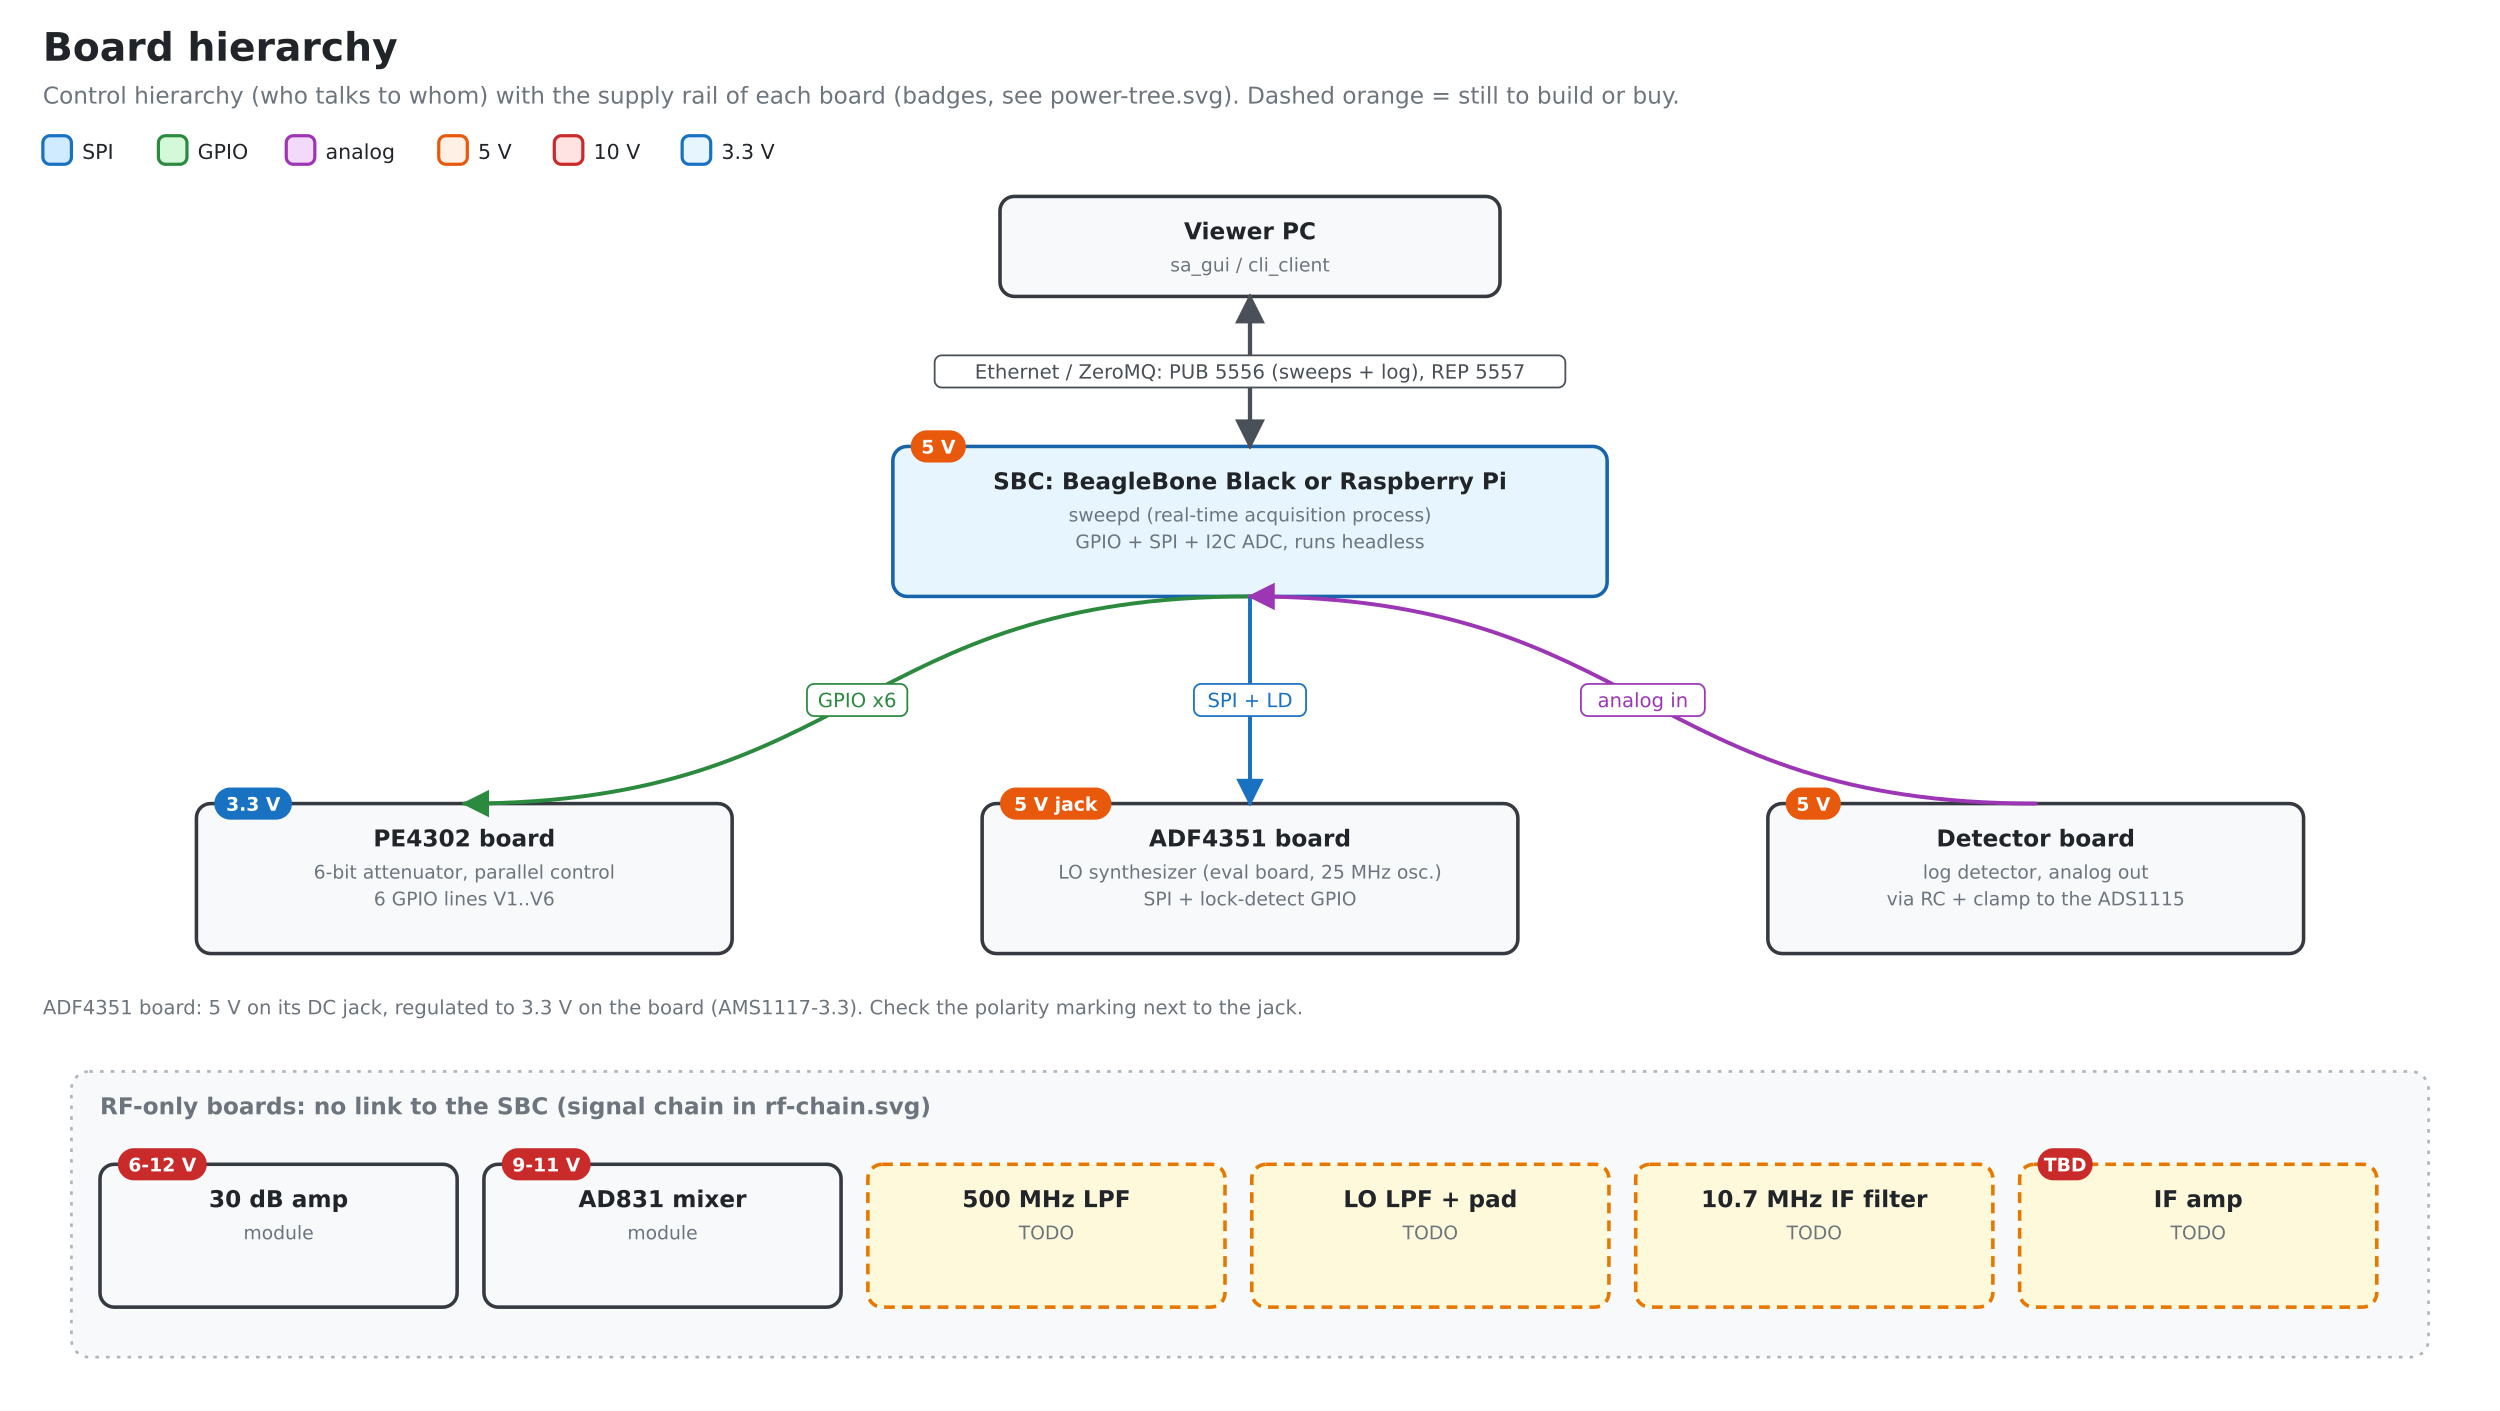
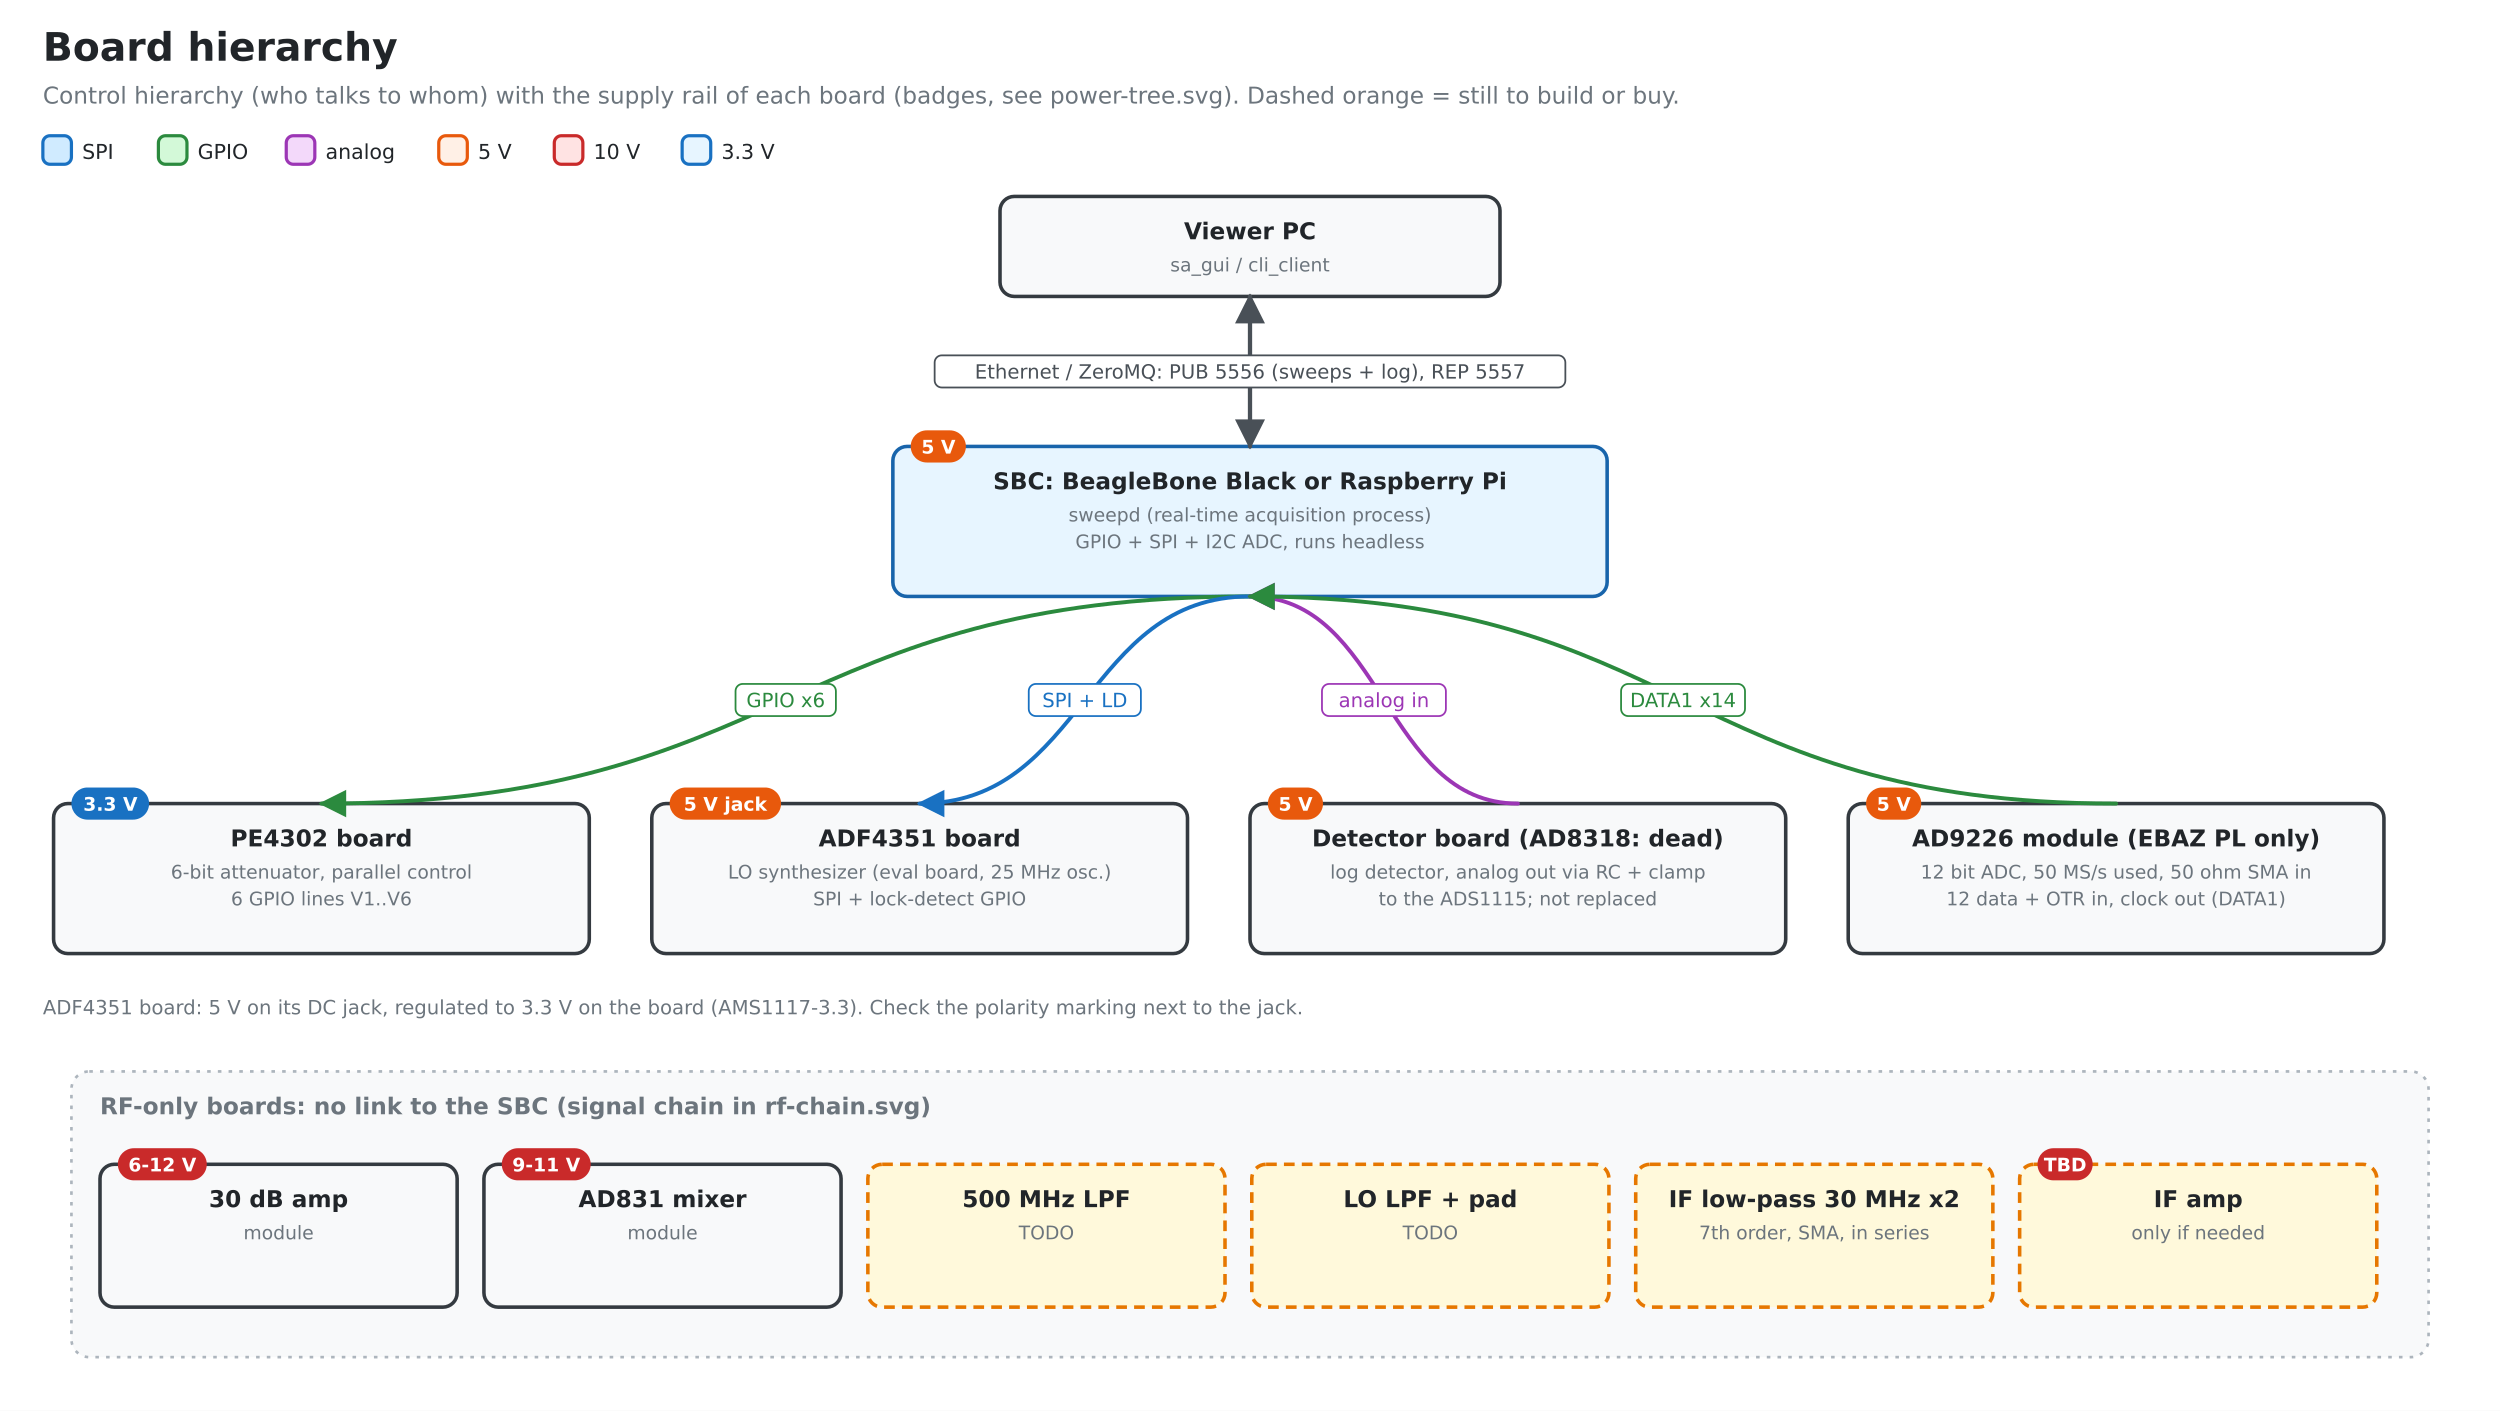
<svg xmlns="http://www.w3.org/2000/svg" width="1400" height="790" viewBox="0 0 1400 790">
  <defs>
    <marker id="a1971c2" viewBox="0 0 10 10" refX="9" refY="5" markerWidth="7" markerHeight="7" orient="auto-start-reverse">
      <path d="M0,0 L10,5 L0,10 z" fill="#1971c2" />
    </marker>
    <marker id="a2b8a3e" viewBox="0 0 10 10" refX="9" refY="5" markerWidth="7" markerHeight="7" orient="auto-start-reverse">
      <path d="M0,0 L10,5 L0,10 z" fill="#2b8a3e" />
    </marker>
    <marker id="a495057" viewBox="0 0 10 10" refX="9" refY="5" markerWidth="7" markerHeight="7" orient="auto-start-reverse">
      <path d="M0,0 L10,5 L0,10 z" fill="#495057" />
    </marker>
    <marker id="a9c36b5" viewBox="0 0 10 10" refX="9" refY="5" markerWidth="7" markerHeight="7" orient="auto-start-reverse">
      <path d="M0,0 L10,5 L0,10 z" fill="#9c36b5" />
    </marker>
  </defs>
  <rect x="0" y="0" width="1400" height="790" fill="#ffffff" />
  <text x="24.0" y="34.0" font-family="DejaVu Sans, Arial, Helvetica, sans-serif" font-size="22" text-anchor="start" font-weight="bold" fill="#212529">Board hierarchy</text>
  <text x="24.0" y="58.0" font-family="DejaVu Sans, Arial, Helvetica, sans-serif" font-size="13" text-anchor="start" font-weight="normal" fill="#6c757d">Control hierarchy (who talks to whom) with the supply rail of each board (badges, see power-tree.svg). Dashed orange = still to build or buy.</text>
  <rect x="24.0" y="76.0" width="16.0" height="16.0" rx="4" fill="#d0ebff" stroke="#1971c2" stroke-width="1.8" />
  <text x="46.0" y="89.0" font-family="DejaVu Sans, Arial, Helvetica, sans-serif" font-size="11.5" text-anchor="start" font-weight="normal" fill="#212529">SPI</text>
  <rect x="88.7" y="76.0" width="16.0" height="16.0" rx="4" fill="#d3f9d8" stroke="#2b8a3e" stroke-width="1.8" />
  <text x="110.7" y="89.0" font-family="DejaVu Sans, Arial, Helvetica, sans-serif" font-size="11.5" text-anchor="start" font-weight="normal" fill="#212529">GPIO</text>
  <rect x="160.3" y="76.0" width="16.0" height="16.0" rx="4" fill="#f3d9fa" stroke="#9c36b5" stroke-width="1.8" />
  <text x="182.3" y="89.0" font-family="DejaVu Sans, Arial, Helvetica, sans-serif" font-size="11.5" text-anchor="start" font-weight="normal" fill="#212529">analog</text>
  <rect x="245.7" y="76.0" width="16.0" height="16.0" rx="4" fill="#fff0e6" stroke="#e8590c" stroke-width="1.8" />
  <text x="267.7" y="89.0" font-family="DejaVu Sans, Arial, Helvetica, sans-serif" font-size="11.5" text-anchor="start" font-weight="normal" fill="#212529">5 V</text>
  <rect x="310.4" y="76.0" width="16.0" height="16.0" rx="4" fill="#ffe3e3" stroke="#c92a2a" stroke-width="1.8" />
  <text x="332.4" y="89.0" font-family="DejaVu Sans, Arial, Helvetica, sans-serif" font-size="11.5" text-anchor="start" font-weight="normal" fill="#212529">10 V</text>
  <rect x="382.0" y="76.0" width="16.0" height="16.0" rx="4" fill="#e7f5ff" stroke="#1971c2" stroke-width="1.8" />
  <text x="404.0" y="89.0" font-family="DejaVu Sans, Arial, Helvetica, sans-serif" font-size="11.5" text-anchor="start" font-weight="normal" fill="#212529">3.3 V</text>
  <rect x="560.0" y="110.0" width="280.0" height="56.0" rx="8" fill="#f8f9fa" stroke="#343a40" stroke-width="2" />
  <text x="700.0" y="134.0" font-family="DejaVu Sans, Arial, Helvetica, sans-serif" font-size="13" text-anchor="middle" font-weight="bold" fill="#212529">Viewer PC</text>
  <text x="700.0" y="152.0" font-family="DejaVu Sans, Arial, Helvetica, sans-serif" font-size="10.5" text-anchor="middle" font-weight="normal" fill="#6c757d">sa_gui / cli_client</text>
  <rect x="500.0" y="250.0" width="400.0" height="84.0" rx="8" fill="#e7f5ff" stroke="#1864ab" stroke-width="2" />
  <text x="700.0" y="274.0" font-family="DejaVu Sans, Arial, Helvetica, sans-serif" font-size="13" text-anchor="middle" font-weight="bold" fill="#212529">SBC: BeagleBone Black or Raspberry Pi</text>
  <text x="700.0" y="292.0" font-family="DejaVu Sans, Arial, Helvetica, sans-serif" font-size="10.5" text-anchor="middle" font-weight="normal" fill="#6c757d">sweepd (real-time acquisition process)</text>
  <text x="700.0" y="307.0" font-family="DejaVu Sans, Arial, Helvetica, sans-serif" font-size="10.5" text-anchor="middle" font-weight="normal" fill="#6c757d">GPIO + SPI + I2C ADC, runs headless</text>
  <rect x="510.0" y="241.0" width="30.9" height="18.0" rx="9" fill="#e8590c" stroke="none" stroke-width="1.5" />
  <text x="525.5" y="254.0" font-family="DejaVu Sans, Arial, Helvetica, sans-serif" font-size="10.5" text-anchor="middle" font-weight="bold" fill="#ffffff">5 V</text>
  <path d="M700,250 L700,166" fill="none" stroke="#495057" stroke-width="2.4" marker-end="url(#a495057)" marker-start="url(#a495057)" stroke-linecap="round" stroke-linejoin="round" />
  <rect x="523.4" y="199.0" width="353.2" height="18.0" rx="4" fill="#ffffff" stroke="#495057" stroke-width="1" />
  <text x="700.0" y="212.0" font-family="DejaVu Sans, Arial, Helvetica, sans-serif" font-size="11" text-anchor="middle" font-weight="normal" fill="#495057">Ethernet / ZeroMQ: PUB 5556 (sweeps + log), REP 5557</text>
-   <rect x="110.0" y="450.0" width="300.0" height="84.0" rx="8" fill="#f8f9fa" stroke="#343a40" stroke-width="2" />
-   <text x="260.0" y="474.0" font-family="DejaVu Sans, Arial, Helvetica, sans-serif" font-size="13" text-anchor="middle" font-weight="bold" fill="#212529">PE4302 board</text>
-   <text x="260.0" y="492.0" font-family="DejaVu Sans, Arial, Helvetica, sans-serif" font-size="10.5" text-anchor="middle" font-weight="normal" fill="#6c757d">6-bit attenuator, parallel control</text>
-   <text x="260.0" y="507.0" font-family="DejaVu Sans, Arial, Helvetica, sans-serif" font-size="10.5" text-anchor="middle" font-weight="normal" fill="#6c757d">6 GPIO lines V1..V6</text>
-   <rect x="120.0" y="441.0" width="43.5" height="18.0" rx="9" fill="#1971c2" stroke="none" stroke-width="1.5" />
-   <text x="141.8" y="454.0" font-family="DejaVu Sans, Arial, Helvetica, sans-serif" font-size="10.5" text-anchor="middle" font-weight="bold" fill="#ffffff">3.3 V</text>
-   <path d="M700.0,334.0 C480.0,334.0 480.0,450.0 260.0,450.0" fill="none" stroke="#2b8a3e" stroke-width="2.2" marker-end="url(#a2b8a3e)" stroke-linecap="round" stroke-linejoin="round" />
-   <rect x="451.9" y="383.0" width="56.2" height="18.0" rx="4" fill="#ffffff" stroke="#2b8a3e" stroke-width="1" />
-   <text x="480.0" y="396.0" font-family="DejaVu Sans, Arial, Helvetica, sans-serif" font-size="11" text-anchor="middle" font-weight="normal" fill="#2b8a3e">GPIO x6</text>
-   <rect x="550.0" y="450.0" width="300.0" height="84.0" rx="8" fill="#f8f9fa" stroke="#343a40" stroke-width="2" />
-   <text x="700.0" y="474.0" font-family="DejaVu Sans, Arial, Helvetica, sans-serif" font-size="13" text-anchor="middle" font-weight="bold" fill="#212529">ADF4351 board</text>
-   <text x="700.0" y="492.0" font-family="DejaVu Sans, Arial, Helvetica, sans-serif" font-size="10.5" text-anchor="middle" font-weight="normal" fill="#6c757d">LO synthesizer (eval board, 25 MHz osc.)</text>
-   <text x="700.0" y="507.0" font-family="DejaVu Sans, Arial, Helvetica, sans-serif" font-size="10.5" text-anchor="middle" font-weight="normal" fill="#6c757d">SPI + lock-detect GPIO</text>
-   <rect x="560.0" y="441.0" width="62.4" height="18.0" rx="9" fill="#e8590c" stroke="none" stroke-width="1.5" />
-   <text x="591.2" y="454.0" font-family="DejaVu Sans, Arial, Helvetica, sans-serif" font-size="10.5" text-anchor="middle" font-weight="bold" fill="#ffffff">5 V jack</text>
-   <path d="M700.0,334.0 C700.0,334.0 700.0,450.0 700.0,450.0" fill="none" stroke="#1971c2" stroke-width="2.2" marker-end="url(#a1971c2)" stroke-linecap="round" stroke-linejoin="round" />
-   <rect x="668.6" y="383.0" width="62.8" height="18.0" rx="4" fill="#ffffff" stroke="#1971c2" stroke-width="1" />
-   <text x="700.0" y="396.0" font-family="DejaVu Sans, Arial, Helvetica, sans-serif" font-size="11" text-anchor="middle" font-weight="normal" fill="#1971c2">SPI + LD</text>
-   <rect x="990.0" y="450.0" width="300.0" height="84.0" rx="8" fill="#f8f9fa" stroke="#343a40" stroke-width="2" />
-   <text x="1140.0" y="474.0" font-family="DejaVu Sans, Arial, Helvetica, sans-serif" font-size="13" text-anchor="middle" font-weight="bold" fill="#212529">Detector board</text>
-   <text x="1140.0" y="492.0" font-family="DejaVu Sans, Arial, Helvetica, sans-serif" font-size="10.5" text-anchor="middle" font-weight="normal" fill="#6c757d">log detector, analog out</text>
-   <text x="1140.0" y="507.0" font-family="DejaVu Sans, Arial, Helvetica, sans-serif" font-size="10.5" text-anchor="middle" font-weight="normal" fill="#6c757d">via RC + clamp to the ADS1115</text>
-   <rect x="1000.0" y="441.0" width="30.9" height="18.0" rx="9" fill="#e8590c" stroke="none" stroke-width="1.5" />
-   <text x="1015.5" y="454.0" font-family="DejaVu Sans, Arial, Helvetica, sans-serif" font-size="10.5" text-anchor="middle" font-weight="bold" fill="#ffffff">5 V</text>
-   <path d="M700.0,334.0 C920.0,334.0 920.0,450.0 1140.0,450.0" fill="none" stroke="#9c36b5" stroke-width="2.2" marker-start="url(#a9c36b5)" stroke-linecap="round" stroke-linejoin="round" />
-   <rect x="885.3" y="383.0" width="69.4" height="18.0" rx="4" fill="#ffffff" stroke="#9c36b5" stroke-width="1" />
-   <text x="920.0" y="396.0" font-family="DejaVu Sans, Arial, Helvetica, sans-serif" font-size="11" text-anchor="middle" font-weight="normal" fill="#9c36b5">analog in</text>
+   <rect x="30.0" y="450.0" width="300.0" height="84.0" rx="8" fill="#f8f9fa" stroke="#343a40" stroke-width="2" />
+   <text x="180.0" y="474.0" font-family="DejaVu Sans, Arial, Helvetica, sans-serif" font-size="13" text-anchor="middle" font-weight="bold" fill="#212529">PE4302 board</text>
+   <text x="180.0" y="492.0" font-family="DejaVu Sans, Arial, Helvetica, sans-serif" font-size="10.5" text-anchor="middle" font-weight="normal" fill="#6c757d">6-bit attenuator, parallel control</text>
+   <text x="180.0" y="507.0" font-family="DejaVu Sans, Arial, Helvetica, sans-serif" font-size="10.5" text-anchor="middle" font-weight="normal" fill="#6c757d">6 GPIO lines V1..V6</text>
+   <rect x="40.0" y="441.0" width="43.5" height="18.0" rx="9" fill="#1971c2" stroke="none" stroke-width="1.5" />
+   <text x="61.8" y="454.0" font-family="DejaVu Sans, Arial, Helvetica, sans-serif" font-size="10.5" text-anchor="middle" font-weight="bold" fill="#ffffff">3.3 V</text>
+   <path d="M700.0,334.0 C440.0,334.0 440.0,450.0 180.0,450.0" fill="none" stroke="#2b8a3e" stroke-width="2.2" marker-end="url(#a2b8a3e)" stroke-linecap="round" stroke-linejoin="round" />
+   <rect x="411.9" y="383.0" width="56.2" height="18.0" rx="4" fill="#ffffff" stroke="#2b8a3e" stroke-width="1" />
+   <text x="440.0" y="396.0" font-family="DejaVu Sans, Arial, Helvetica, sans-serif" font-size="11" text-anchor="middle" font-weight="normal" fill="#2b8a3e">GPIO x6</text>
+   <rect x="365.0" y="450.0" width="300.0" height="84.0" rx="8" fill="#f8f9fa" stroke="#343a40" stroke-width="2" />
+   <text x="515.0" y="474.0" font-family="DejaVu Sans, Arial, Helvetica, sans-serif" font-size="13" text-anchor="middle" font-weight="bold" fill="#212529">ADF4351 board</text>
+   <text x="515.0" y="492.0" font-family="DejaVu Sans, Arial, Helvetica, sans-serif" font-size="10.5" text-anchor="middle" font-weight="normal" fill="#6c757d">LO synthesizer (eval board, 25 MHz osc.)</text>
+   <text x="515.0" y="507.0" font-family="DejaVu Sans, Arial, Helvetica, sans-serif" font-size="10.5" text-anchor="middle" font-weight="normal" fill="#6c757d">SPI + lock-detect GPIO</text>
+   <rect x="375.0" y="441.0" width="62.4" height="18.0" rx="9" fill="#e8590c" stroke="none" stroke-width="1.5" />
+   <text x="406.2" y="454.0" font-family="DejaVu Sans, Arial, Helvetica, sans-serif" font-size="10.5" text-anchor="middle" font-weight="bold" fill="#ffffff">5 V jack</text>
+   <path d="M700.0,334.0 C607.5,334.0 607.5,450.0 515.0,450.0" fill="none" stroke="#1971c2" stroke-width="2.2" marker-end="url(#a1971c2)" stroke-linecap="round" stroke-linejoin="round" />
+   <rect x="576.1" y="383.0" width="62.8" height="18.0" rx="4" fill="#ffffff" stroke="#1971c2" stroke-width="1" />
+   <text x="607.5" y="396.0" font-family="DejaVu Sans, Arial, Helvetica, sans-serif" font-size="11" text-anchor="middle" font-weight="normal" fill="#1971c2">SPI + LD</text>
+   <rect x="700.0" y="450.0" width="300.0" height="84.0" rx="8" fill="#f8f9fa" stroke="#343a40" stroke-width="2" />
+   <text x="850.0" y="474.0" font-family="DejaVu Sans, Arial, Helvetica, sans-serif" font-size="13" text-anchor="middle" font-weight="bold" fill="#212529">Detector board (AD8318: dead)</text>
+   <text x="850.0" y="492.0" font-family="DejaVu Sans, Arial, Helvetica, sans-serif" font-size="10.5" text-anchor="middle" font-weight="normal" fill="#6c757d">log detector, analog out via RC + clamp</text>
+   <text x="850.0" y="507.0" font-family="DejaVu Sans, Arial, Helvetica, sans-serif" font-size="10.5" text-anchor="middle" font-weight="normal" fill="#6c757d">to the ADS1115; not replaced</text>
+   <rect x="710.0" y="441.0" width="30.9" height="18.0" rx="9" fill="#e8590c" stroke="none" stroke-width="1.5" />
+   <text x="725.5" y="454.0" font-family="DejaVu Sans, Arial, Helvetica, sans-serif" font-size="10.5" text-anchor="middle" font-weight="bold" fill="#ffffff">5 V</text>
+   <path d="M700.0,334.0 C775.0,334.0 775.0,450.0 850.0,450.0" fill="none" stroke="#9c36b5" stroke-width="2.2" marker-start="url(#a9c36b5)" stroke-linecap="round" stroke-linejoin="round" />
+   <rect x="740.3" y="383.0" width="69.4" height="18.0" rx="4" fill="#ffffff" stroke="#9c36b5" stroke-width="1" />
+   <text x="775.0" y="396.0" font-family="DejaVu Sans, Arial, Helvetica, sans-serif" font-size="11" text-anchor="middle" font-weight="normal" fill="#9c36b5">analog in</text>
+   <rect x="1035.0" y="450.0" width="300.0" height="84.0" rx="8" fill="#f8f9fa" stroke="#343a40" stroke-width="2" />
+   <text x="1185.0" y="474.0" font-family="DejaVu Sans, Arial, Helvetica, sans-serif" font-size="13" text-anchor="middle" font-weight="bold" fill="#212529">AD9226 module (EBAZ PL only)</text>
+   <text x="1185.0" y="492.0" font-family="DejaVu Sans, Arial, Helvetica, sans-serif" font-size="10.5" text-anchor="middle" font-weight="normal" fill="#6c757d">12 bit ADC, 50 MS/s used, 50 ohm SMA in</text>
+   <text x="1185.0" y="507.0" font-family="DejaVu Sans, Arial, Helvetica, sans-serif" font-size="10.5" text-anchor="middle" font-weight="normal" fill="#6c757d">12 data + OTR in, clock out (DATA1)</text>
+   <rect x="1045.0" y="441.0" width="30.9" height="18.0" rx="9" fill="#e8590c" stroke="none" stroke-width="1.5" />
+   <text x="1060.5" y="454.0" font-family="DejaVu Sans, Arial, Helvetica, sans-serif" font-size="10.5" text-anchor="middle" font-weight="bold" fill="#ffffff">5 V</text>
+   <path d="M700.0,334.0 C942.5,334.0 942.5,450.0 1185.0,450.0" fill="none" stroke="#2b8a3e" stroke-width="2.2" marker-start="url(#a2b8a3e)" stroke-linecap="round" stroke-linejoin="round" />
+   <rect x="907.8" y="383.0" width="69.4" height="18.0" rx="4" fill="#ffffff" stroke="#2b8a3e" stroke-width="1" />
+   <text x="942.5" y="396.0" font-family="DejaVu Sans, Arial, Helvetica, sans-serif" font-size="11" text-anchor="middle" font-weight="normal" fill="#2b8a3e">DATA1 x14</text>
  <text x="24.0" y="568.0" font-family="DejaVu Sans, Arial, Helvetica, sans-serif" font-size="11" text-anchor="start" font-weight="normal" fill="#6c757d">ADF4351 board: 5 V on its DC jack, regulated to 3.3 V on the board (AMS1117-3.3). Check the polarity marking next to the jack.</text>
  <rect x="40.0" y="600.0" width="1320.0" height="160.0" rx="10" fill="#f8f9fa" stroke="#adb5bd" stroke-width="1.5" stroke-dasharray="2 4" />
  <text x="56.0" y="624.0" font-family="DejaVu Sans, Arial, Helvetica, sans-serif" font-size="13" text-anchor="start" font-weight="bold" fill="#6c757d">RF-only boards: no link to the SBC (signal chain in rf-chain.svg)</text>
  <rect x="56.0" y="652.0" width="200.0" height="80.0" rx="8" fill="#f8f9fa" stroke="#343a40" stroke-width="2" />
  <text x="156.0" y="676.0" font-family="DejaVu Sans, Arial, Helvetica, sans-serif" font-size="13" text-anchor="middle" font-weight="bold" fill="#212529">30 dB amp</text>
  <text x="156.0" y="694.0" font-family="DejaVu Sans, Arial, Helvetica, sans-serif" font-size="10.5" text-anchor="middle" font-weight="normal" fill="#6c757d">module</text>
  <rect x="66.0" y="643.0" width="49.8" height="18.0" rx="9" fill="#c92a2a" stroke="none" stroke-width="1.5" />
  <text x="90.9" y="656.0" font-family="DejaVu Sans, Arial, Helvetica, sans-serif" font-size="10.5" text-anchor="middle" font-weight="bold" fill="#ffffff">6-12 V</text>
  <rect x="271.0" y="652.0" width="200.0" height="80.0" rx="8" fill="#f8f9fa" stroke="#343a40" stroke-width="2" />
  <text x="371.0" y="676.0" font-family="DejaVu Sans, Arial, Helvetica, sans-serif" font-size="13" text-anchor="middle" font-weight="bold" fill="#212529">AD831 mixer</text>
  <text x="371.0" y="694.0" font-family="DejaVu Sans, Arial, Helvetica, sans-serif" font-size="10.5" text-anchor="middle" font-weight="normal" fill="#6c757d">module</text>
  <rect x="281.0" y="643.0" width="49.8" height="18.0" rx="9" fill="#c92a2a" stroke="none" stroke-width="1.5" />
  <text x="305.9" y="656.0" font-family="DejaVu Sans, Arial, Helvetica, sans-serif" font-size="10.5" text-anchor="middle" font-weight="bold" fill="#ffffff">9-11 V</text>
  <rect x="486.0" y="652.0" width="200.0" height="80.0" rx="8" fill="#fff9db" stroke="#e67700" stroke-width="2" stroke-dasharray="6 4" />
  <text x="586.0" y="676.0" font-family="DejaVu Sans, Arial, Helvetica, sans-serif" font-size="13" text-anchor="middle" font-weight="bold" fill="#212529">500 MHz LPF</text>
  <text x="586.0" y="694.0" font-family="DejaVu Sans, Arial, Helvetica, sans-serif" font-size="10.5" text-anchor="middle" font-weight="normal" fill="#6c757d">TODO</text>
  <rect x="701.0" y="652.0" width="200.0" height="80.0" rx="8" fill="#fff9db" stroke="#e67700" stroke-width="2" stroke-dasharray="6 4" />
  <text x="801.0" y="676.0" font-family="DejaVu Sans, Arial, Helvetica, sans-serif" font-size="13" text-anchor="middle" font-weight="bold" fill="#212529">LO LPF + pad</text>
  <text x="801.0" y="694.0" font-family="DejaVu Sans, Arial, Helvetica, sans-serif" font-size="10.5" text-anchor="middle" font-weight="normal" fill="#6c757d">TODO</text>
  <rect x="916.0" y="652.0" width="200.0" height="80.0" rx="8" fill="#fff9db" stroke="#e67700" stroke-width="2" stroke-dasharray="6 4" />
-   <text x="1016.0" y="676.0" font-family="DejaVu Sans, Arial, Helvetica, sans-serif" font-size="13" text-anchor="middle" font-weight="bold" fill="#212529">10.7 MHz IF filter</text>
-   <text x="1016.0" y="694.0" font-family="DejaVu Sans, Arial, Helvetica, sans-serif" font-size="10.5" text-anchor="middle" font-weight="normal" fill="#6c757d">TODO</text>
+   <text x="1016.0" y="676.0" font-family="DejaVu Sans, Arial, Helvetica, sans-serif" font-size="13" text-anchor="middle" font-weight="bold" fill="#212529">IF low-pass 30 MHz x2</text>
+   <text x="1016.0" y="694.0" font-family="DejaVu Sans, Arial, Helvetica, sans-serif" font-size="10.5" text-anchor="middle" font-weight="normal" fill="#6c757d">7th order, SMA, in series</text>
  <rect x="1131.0" y="652.0" width="200.0" height="80.0" rx="8" fill="#fff9db" stroke="#e67700" stroke-width="2" stroke-dasharray="6 4" />
  <text x="1231.0" y="676.0" font-family="DejaVu Sans, Arial, Helvetica, sans-serif" font-size="13" text-anchor="middle" font-weight="bold" fill="#212529">IF amp</text>
-   <text x="1231.0" y="694.0" font-family="DejaVu Sans, Arial, Helvetica, sans-serif" font-size="10.5" text-anchor="middle" font-weight="normal" fill="#6c757d">TODO</text>
+   <text x="1231.0" y="694.0" font-family="DejaVu Sans, Arial, Helvetica, sans-serif" font-size="10.5" text-anchor="middle" font-weight="normal" fill="#6c757d">only if needed</text>
  <rect x="1141.0" y="643.0" width="30.9" height="18.0" rx="9" fill="#c92a2a" stroke="none" stroke-width="1.5" />
  <text x="1156.5" y="656.0" font-family="DejaVu Sans, Arial, Helvetica, sans-serif" font-size="10.5" text-anchor="middle" font-weight="bold" fill="#ffffff">TBD</text>
</svg>
